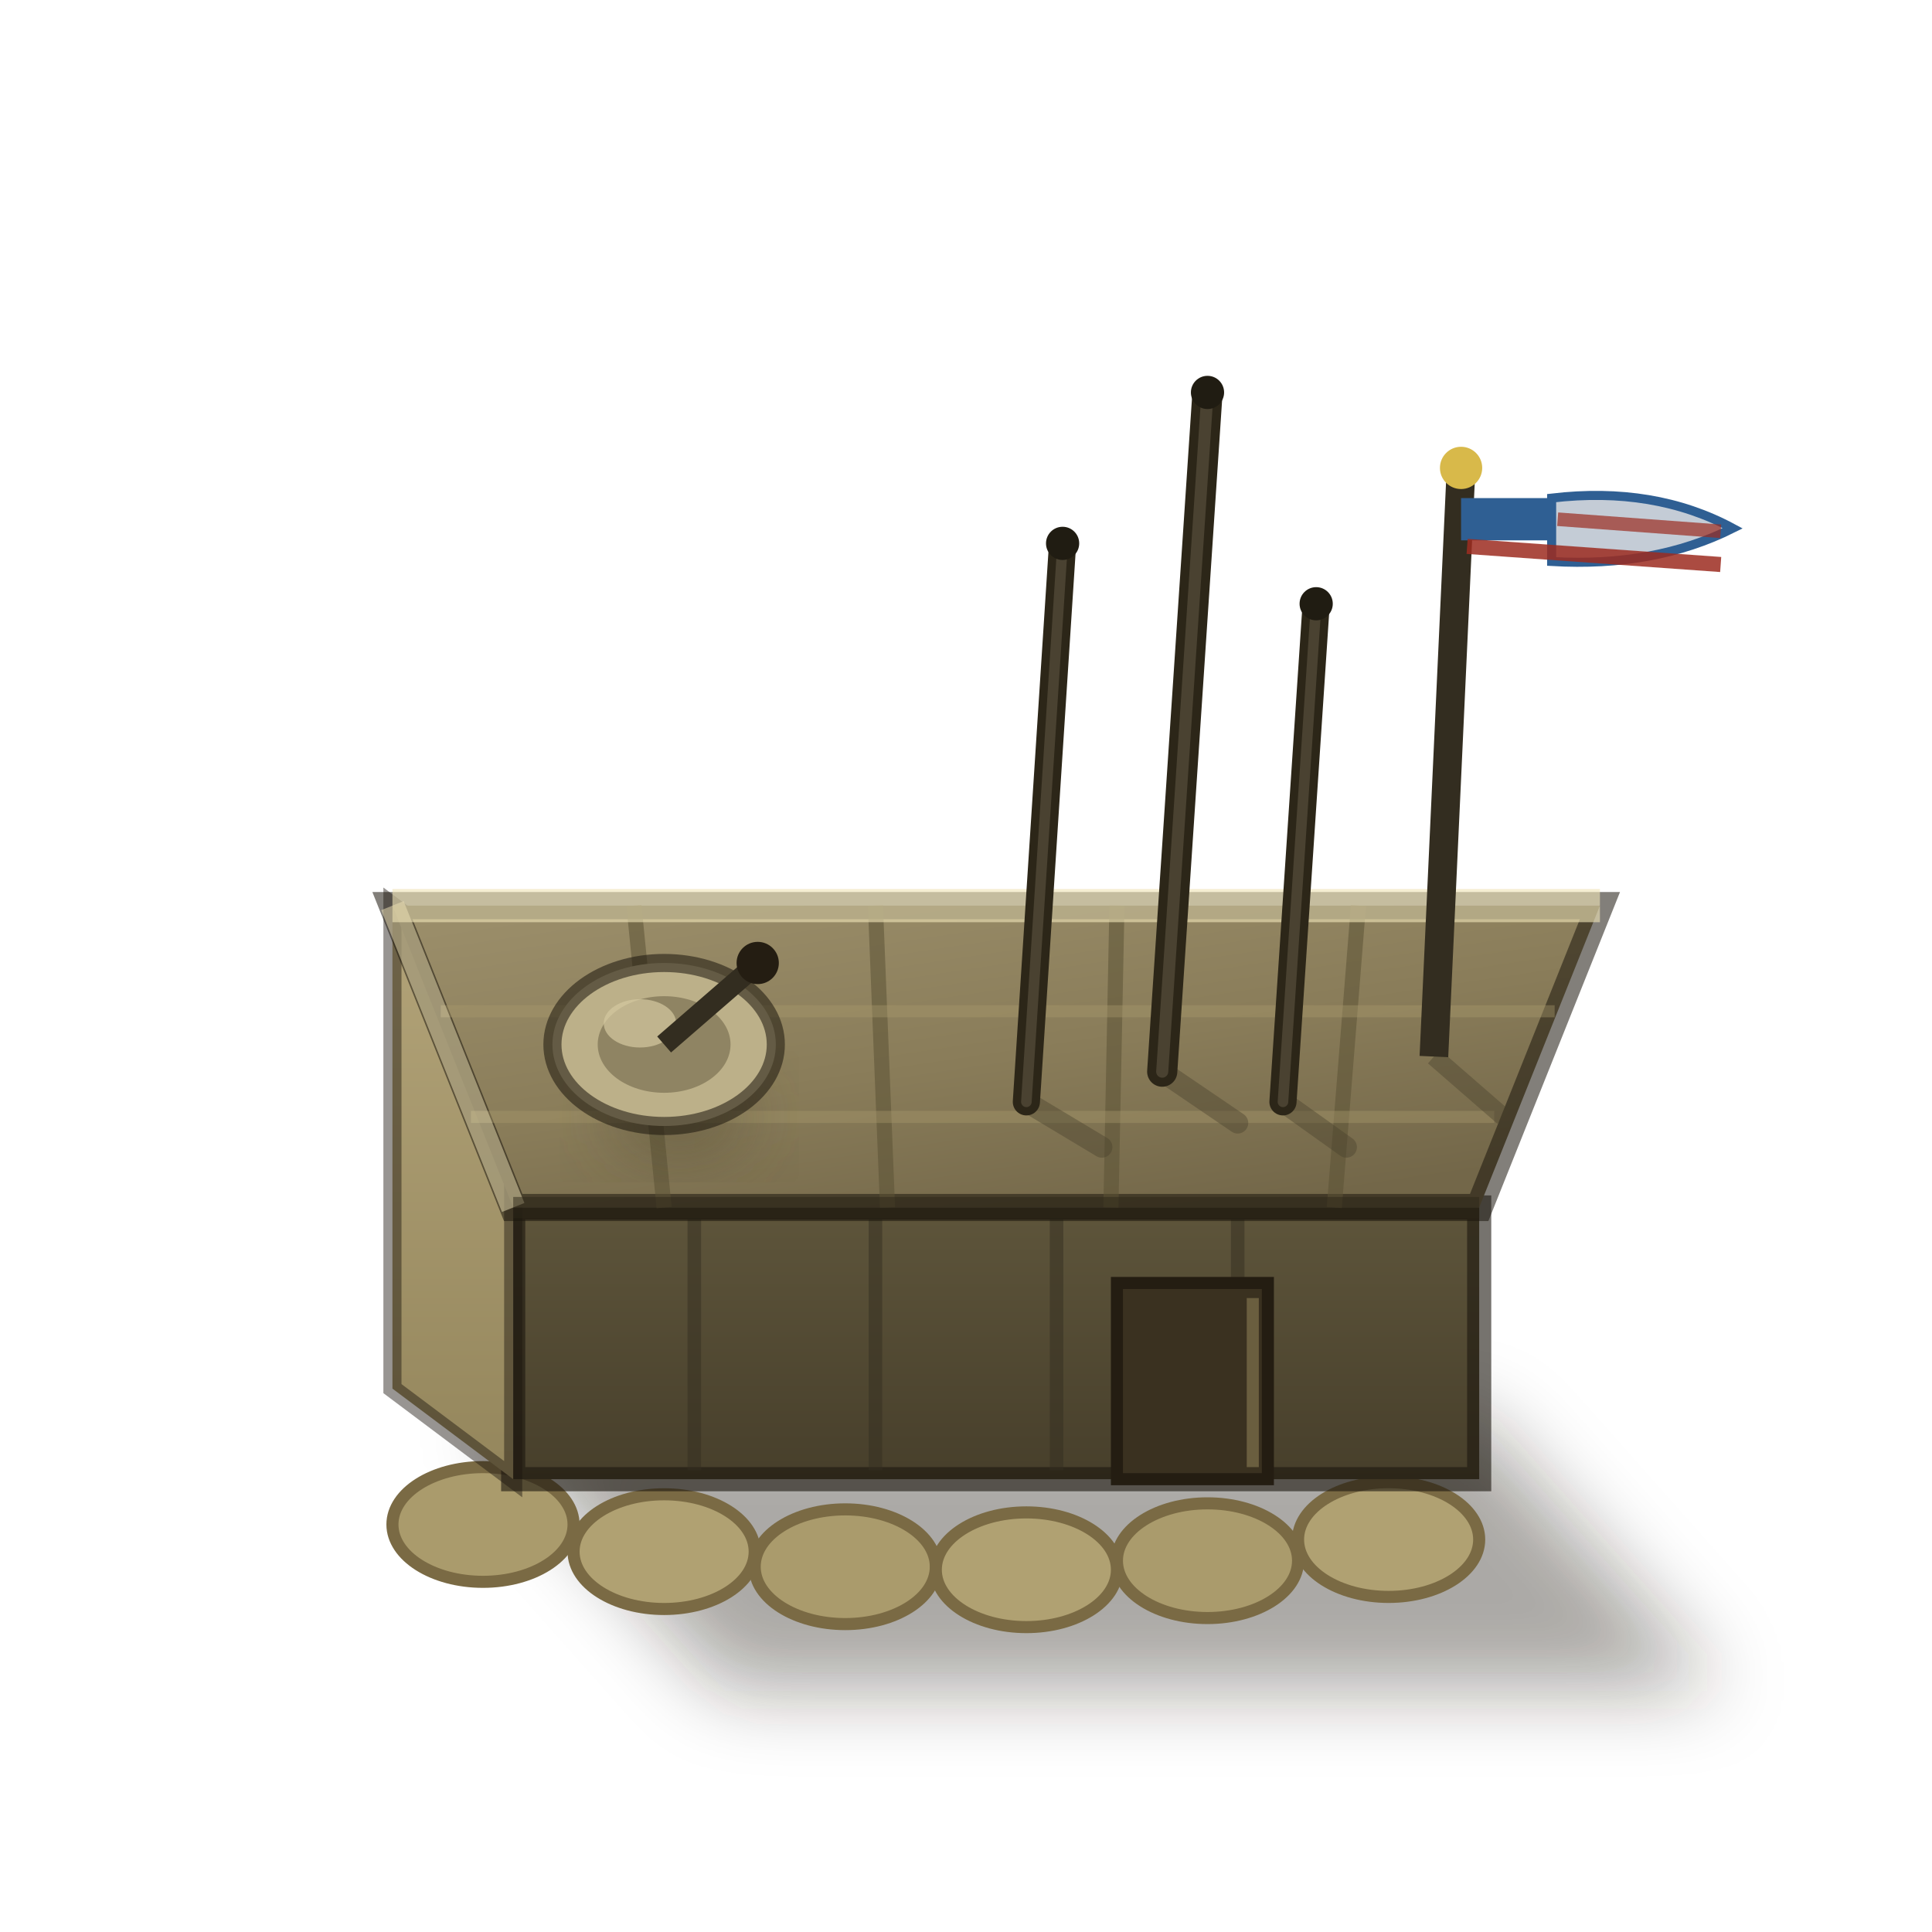
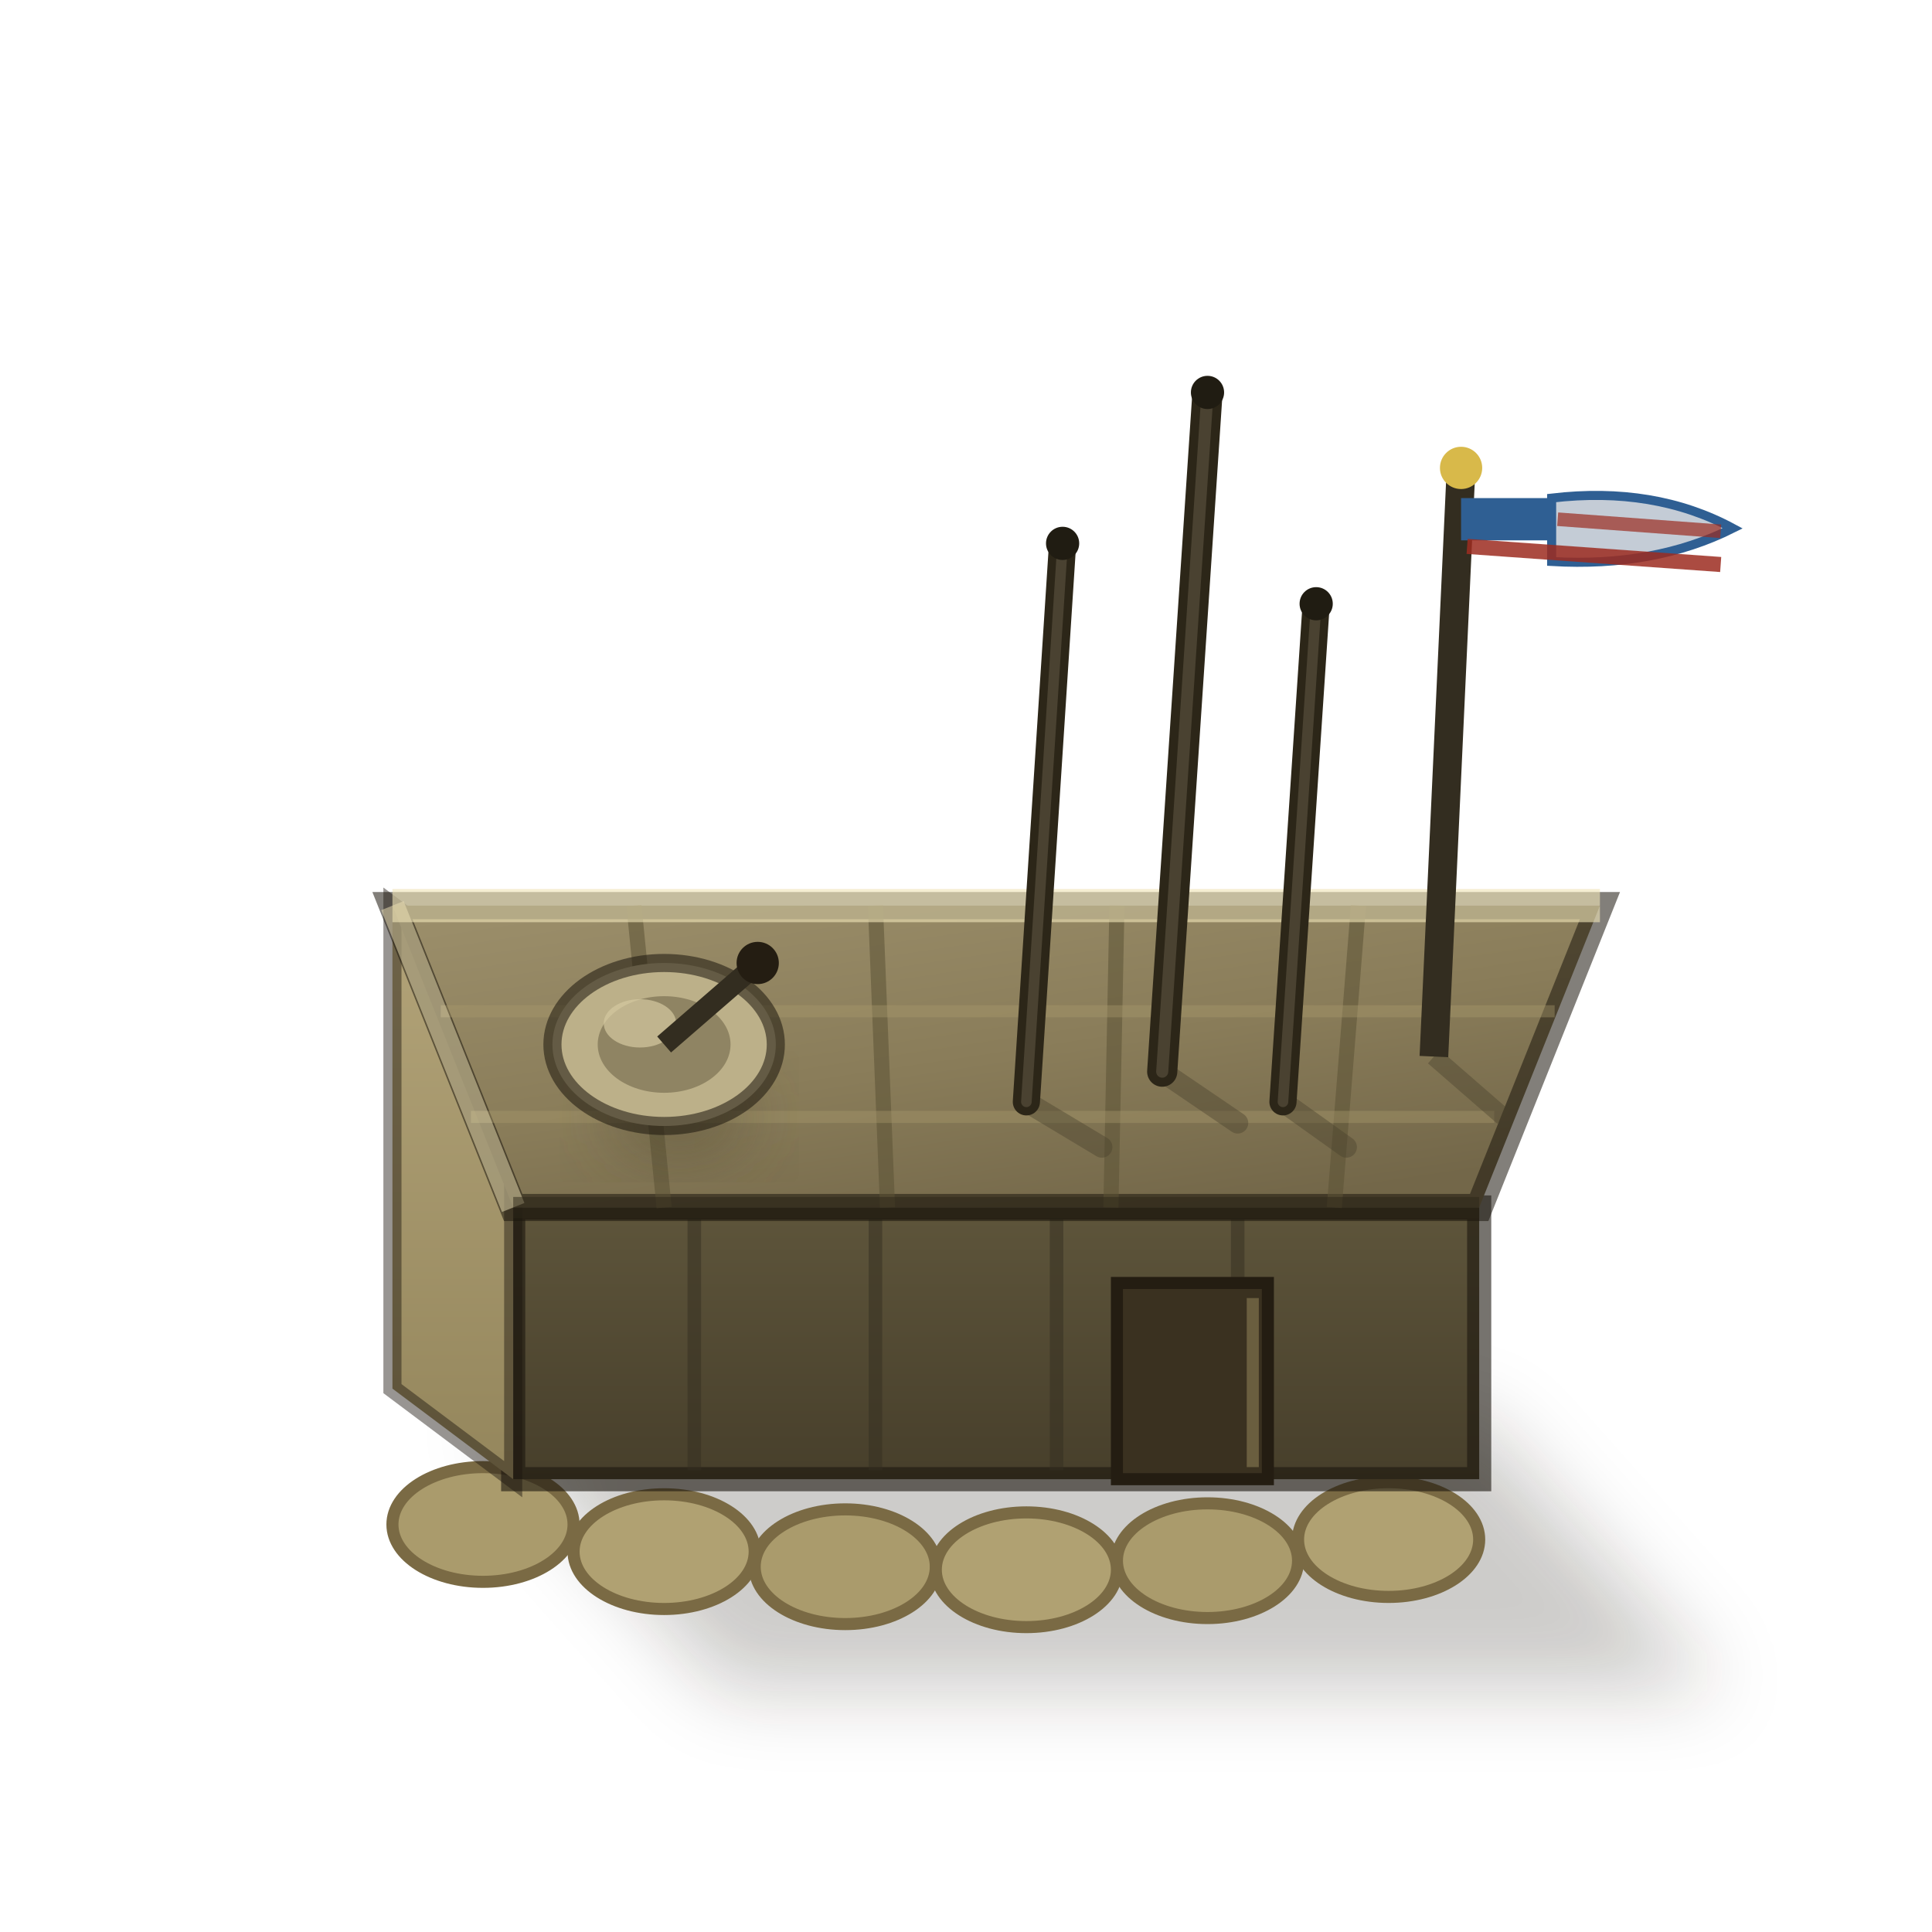
<svg xmlns="http://www.w3.org/2000/svg" viewBox="0 0 64 64">
  <defs>
    <linearGradient id="bldToc-roof" x1="0.1" y1="0" x2="0.7" y2="1">
      <stop offset="0" stop-color="#9b8e6a" />
      <stop offset="0.55" stop-color="#897c59" />
      <stop offset="1" stop-color="#736749" />
    </linearGradient>
    <linearGradient id="bldToc-wallNW" x1="0" y1="0" x2="0" y2="1">
      <stop offset="0" stop-color="#b3a479" />
      <stop offset="1" stop-color="#94865c" />
    </linearGradient>
    <linearGradient id="bldToc-wallSE" x1="0" y1="0" x2="0" y2="1">
      <stop offset="0" stop-color="#5e553b" />
      <stop offset="1" stop-color="#473f2b" />
    </linearGradient>
    <filter id="bldToc-soft" x="-40%" y="-40%" width="180%" height="180%">
      <feGaussianBlur stdDeviation="1.3" />
    </filter>
  </defs>
-   <path d="M16 47 h33 l8 9 h-33z" fill="#1c160e" opacity="0.37" filter="url(#bldToc-soft)" />
+   <path d="M16 47 h33 l8 9 h-33z" fill="#1c160e" opacity="0.222" filter="url(#bldToc-soft)" />
  <g stroke="#7a6a44" stroke-width="0.4">
    <ellipse cx="16" cy="50.5" rx="3.0" ry="1.9" fill="#aa9b6c" />
    <ellipse cx="22" cy="51.4" rx="3.0" ry="1.9" fill="#b0a172" />
    <ellipse cx="28" cy="51.9" rx="3.0" ry="1.9" fill="#aa9b6c" />
    <ellipse cx="34" cy="52.0" rx="3.0" ry="1.9" fill="#b0a172" />
    <ellipse cx="40" cy="51.7" rx="3.0" ry="1.9" fill="#aa9b6c" />
    <ellipse cx="46" cy="51.0" rx="3.0" ry="1.9" fill="#b0a172" />
  </g>
  <polygon points="17,40 49,40 49,49 17,49" fill="url(#bldToc-wallSE)" stroke="#1c160e" stroke-width="0.8" stroke-opacity="0.6" />
  <polygon points="13,30 17,33 17,49 13,46" fill="url(#bldToc-wallNW)" stroke="#1c160e" stroke-width="0.6" stroke-opacity="0.45" />
  <g stroke="#352f20" stroke-width="0.45" stroke-opacity="0.5">
    <line x1="23" y1="40.3" x2="23" y2="48.7" />
    <line x1="29" y1="40.3" x2="29" y2="48.7" />
    <line x1="35" y1="40.3" x2="35" y2="48.7" />
    <line x1="41" y1="40.3" x2="41" y2="48.7" />
  </g>
  <rect x="37" y="42.5" width="5" height="6.5" fill="#3a3120" stroke="#241d12" stroke-width="0.4" />
  <line x1="41.5" y1="43" x2="41.5" y2="48.6" stroke="#8a7c54" stroke-width="0.4" stroke-opacity="0.6" />
  <polygon points="13,30 53,30 49,40 17,40" fill="url(#bldToc-roof)" stroke="#1c160e" stroke-width="0.9" stroke-opacity="0.55" />
  <g stroke="#5b5236" stroke-width="0.5" stroke-opacity="0.55">
    <line x1="21" y1="30" x2="22" y2="40" />
    <line x1="29" y1="30" x2="29.4" y2="40" />
    <line x1="37" y1="30" x2="36.8" y2="40" />
    <line x1="45" y1="30" x2="44.2" y2="40" />
  </g>
  <g stroke="#a89a6c" stroke-width="0.4" stroke-opacity="0.4">
    <line x1="14.6" y1="33.5" x2="51.5" y2="33.5" />
    <line x1="15.6" y1="37" x2="49.5" y2="37" />
  </g>
  <line x1="13" y1="30" x2="53" y2="30" stroke="#efe3b6" stroke-width="1.1" stroke-opacity="0.62" />
  <line x1="13" y1="30" x2="17" y2="40" stroke="#efe3b6" stroke-width="0.8" stroke-opacity="0.5" />
  <line x1="17" y1="40" x2="49" y2="40" stroke="#2c2618" stroke-width="0.7" stroke-opacity="0.5" />
  <g>
    <ellipse cx="22.5" cy="37" rx="2.2" ry="1.2" fill="#473f2b" opacity="0.5" filter="url(#bldToc-soft)" />
    <ellipse cx="22" cy="34.6" rx="3.7" ry="2.7" fill="#bcb089" stroke="#1c160e" stroke-width="0.6" stroke-opacity="0.55" />
    <ellipse cx="22" cy="34.6" rx="2.2" ry="1.6" fill="#8f8463" />
    <ellipse cx="21.2" cy="33.9" rx="1.2" ry="0.8" fill="#d4c9a0" opacity="0.7" />
    <line x1="22" y1="34.6" x2="25" y2="32" stroke="#332d20" stroke-width="0.7" />
    <circle cx="25.1" cy="31.9" r="0.7" fill="#241d12" />
  </g>
  <g stroke-linecap="round">
    <g stroke="#473f2b" stroke-width="0.7" stroke-opacity="0.4">
      <line x1="34" y1="36.5" x2="36.5" y2="38" />
      <line x1="38.5" y1="35.5" x2="41" y2="37.2" />
      <line x1="42.5" y1="36.5" x2="44.6" y2="38" />
    </g>
    <line x1="34" y1="36.5" x2="35.2" y2="18" stroke="#2c2618" stroke-width="0.9" />
    <line x1="34" y1="36.5" x2="35.2" y2="18" stroke="#4a4231" stroke-width="0.35" />
    <line x1="38.5" y1="35.5" x2="40" y2="13" stroke="#2c2618" stroke-width="1.0" />
    <line x1="38.5" y1="35.5" x2="40" y2="13" stroke="#4a4231" stroke-width="0.4" />
    <line x1="42.5" y1="36.5" x2="43.6" y2="20" stroke="#2c2618" stroke-width="0.9" />
    <line x1="42.5" y1="36.5" x2="43.6" y2="20" stroke="#4a4231" stroke-width="0.35" />
    <circle cx="35.2" cy="18" r="0.55" fill="#201c12" />
    <circle cx="40" cy="13" r="0.55" fill="#201c12" />
    <circle cx="43.6" cy="20" r="0.55" fill="#201c12" />
  </g>
  <g>
    <line x1="47.5" y1="35" x2="49.8" y2="37" stroke="#473f2b" stroke-width="0.6" stroke-opacity="0.4" />
    <line x1="47.5" y1="35" x2="48.4" y2="15.5" stroke="#332d20" stroke-width="0.95" />
    <circle cx="48.4" cy="15.5" r="0.7" fill="#d8b94a" />
    <rect x="48.4" y="16.5" width="3.0" height="1.4" fill="#2f5f93" />
    <path d="M51.4 16.5 q3.4 -0.4 6 1 q-2.6 1.3 -6 1.1z" fill="#c4ccd6" stroke="#2f5f93" stroke-width="0.3" />
    <line x1="48.6" y1="18.1" x2="57" y2="18.7" stroke="#9c2c20" stroke-width="0.5" stroke-opacity="0.85" />
    <line x1="51.6" y1="17.2" x2="57" y2="17.6" stroke="#9c2c20" stroke-width="0.45" stroke-opacity="0.7" />
  </g>
</svg>
